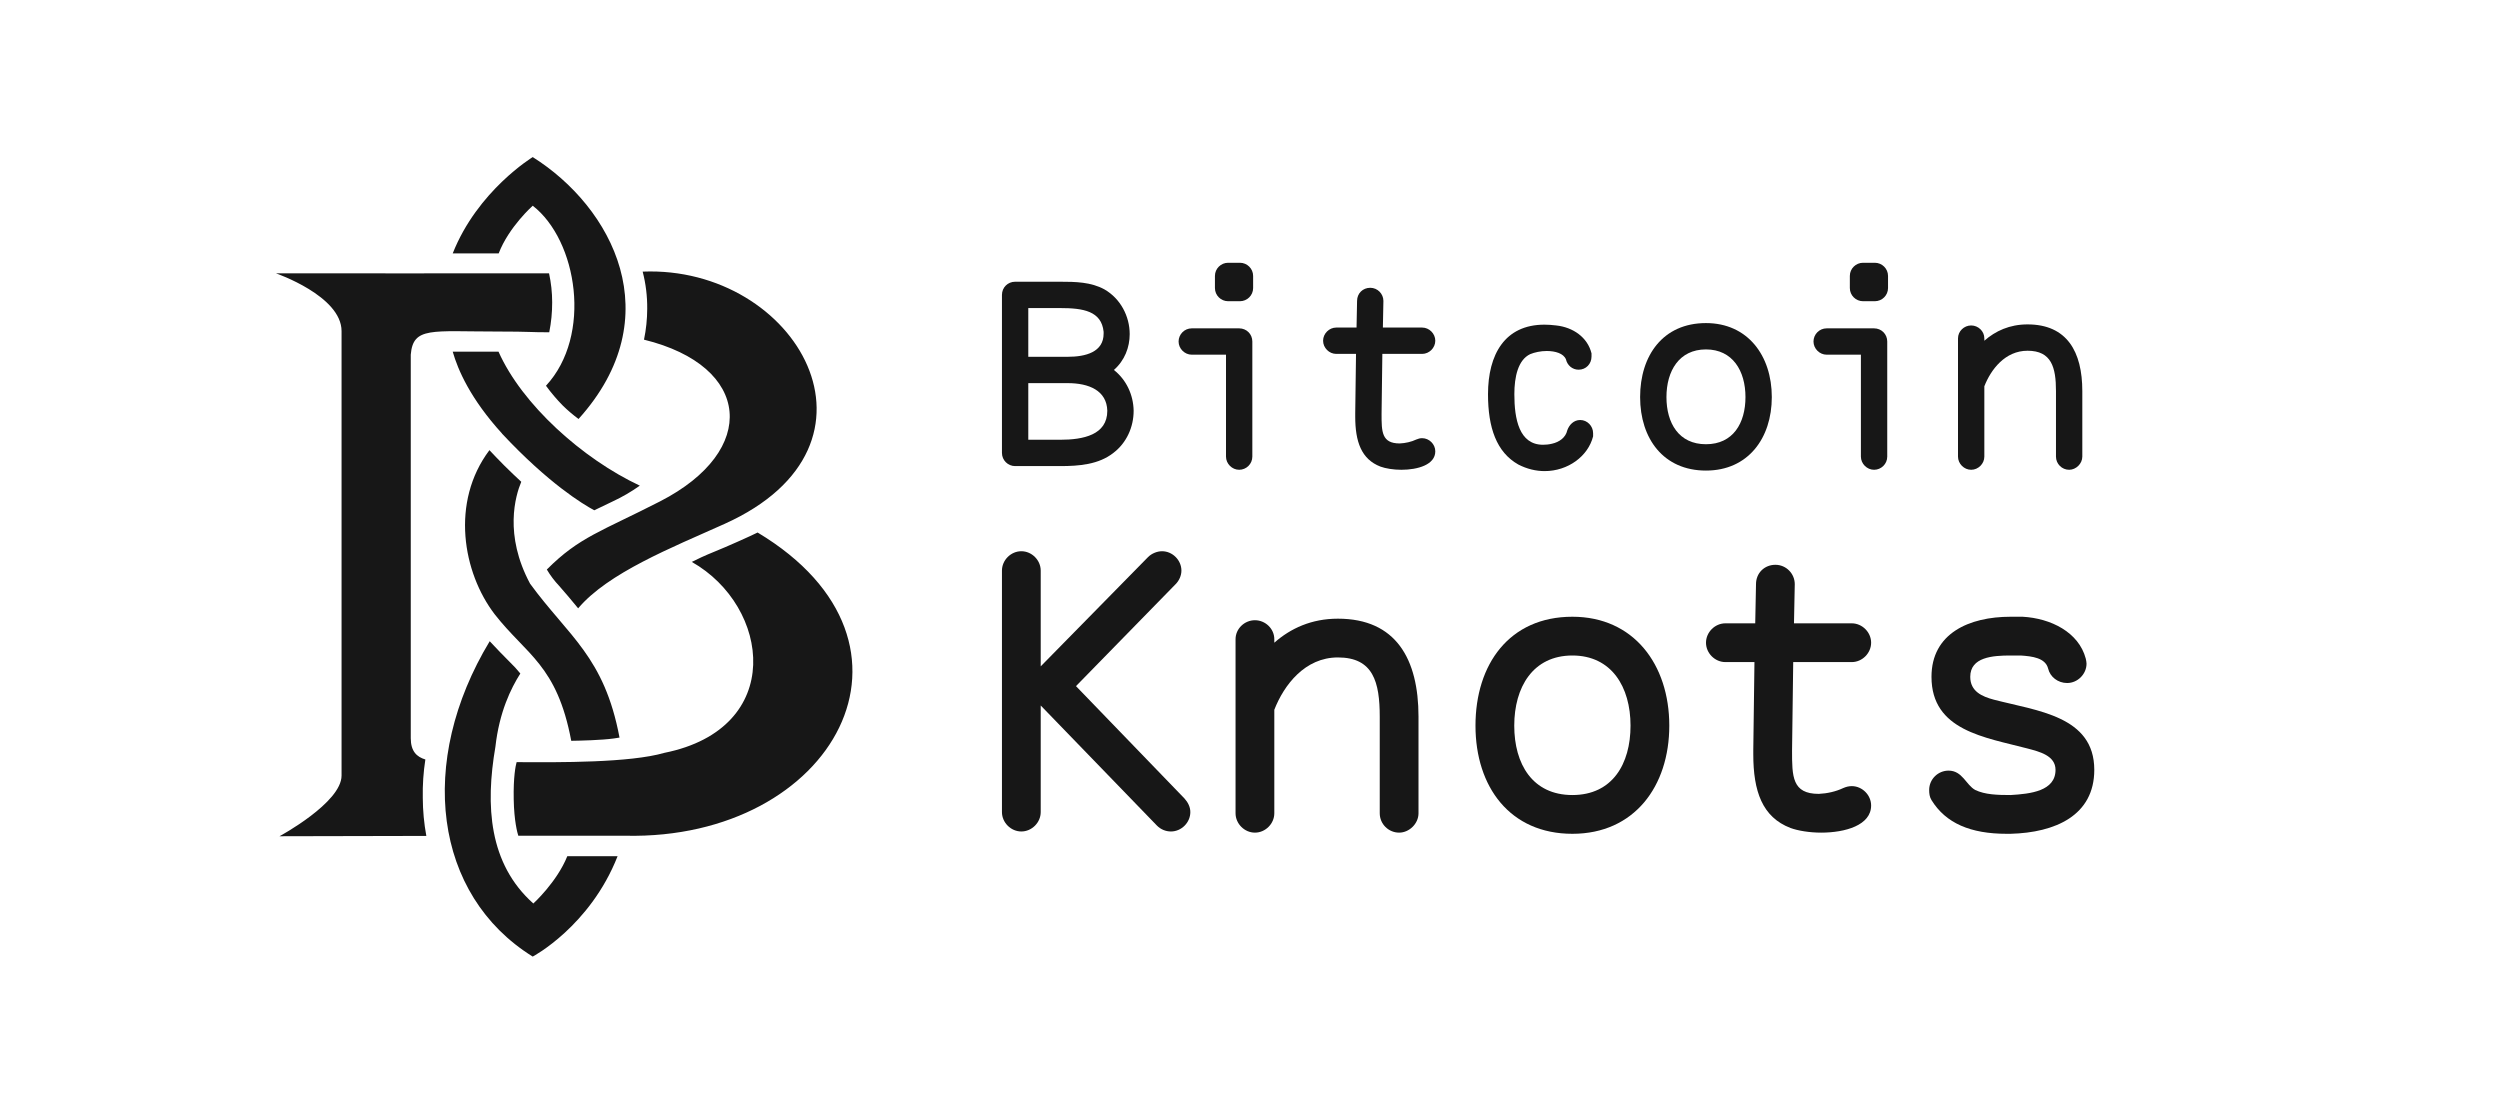
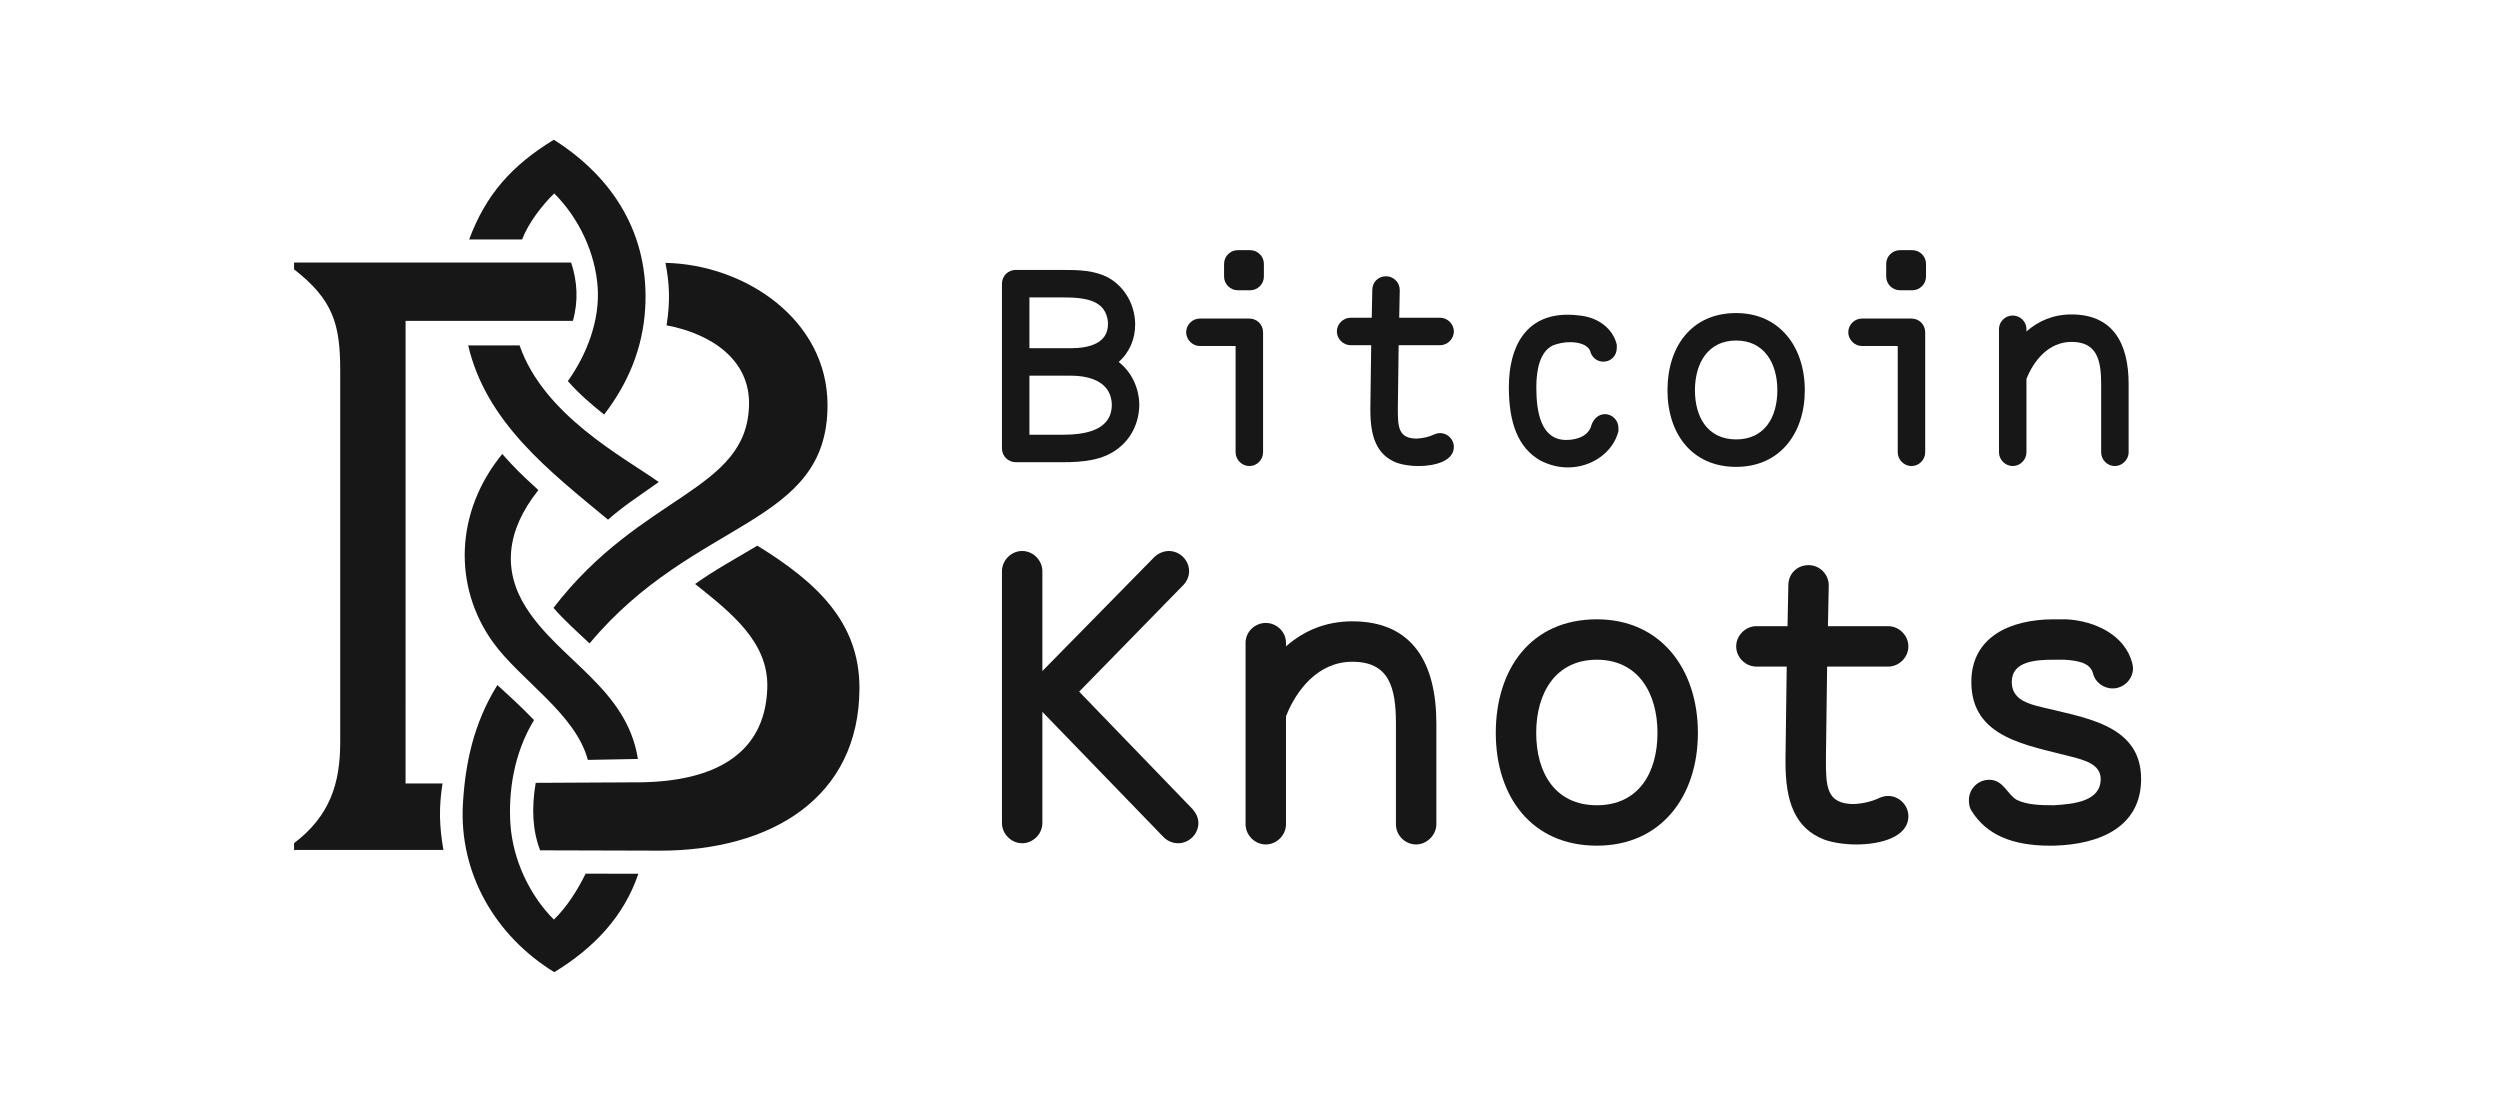
<svg xmlns="http://www.w3.org/2000/svg" width="1024" height="456" viewBox="0 0 1024 456" fill="none">
-   <path d="M205.647 177.59C192.696 163.372 187.546 151.479 185.432 144.045H204.195C213.813 165.683 238.55 187.891 262.069 198.925C258.549 201.429 254.806 203.604 250.887 205.421C247.033 207.302 244.743 208.394 243.412 209.014C238.712 206.492 224.663 197.974 205.632 177.618L205.647 177.59ZM265.099 126.501C265.086 130.744 264.645 134.974 263.781 139.127C307.881 149.943 310.882 184.587 270.369 205.358C246.343 217.681 237.254 219.935 223.98 233.28C225.416 235.705 227.12 237.962 229.06 240.009C231.173 242.341 234.45 246.301 236.81 249.168C249.098 234.64 274.949 224.388 296.769 214.588C368.876 182.177 326.362 108.697 263.239 111.254C264.523 116.233 265.149 121.36 265.099 126.501ZM251.416 302.476C252.318 302.35 253.093 302.23 253.755 302.11C247.519 268.953 232.907 260.702 217.117 239.072C206.372 219.019 211.121 203.033 213.51 197.34C211.657 195.627 209.085 193.211 206.633 190.766C204.054 188.187 201.983 186.003 200.475 184.382C184.439 205.675 189.582 234.598 202.624 251.606C215.644 268.269 228.165 272.419 233.978 303.435C237.789 303.378 246.279 303.181 251.416 302.476ZM114.481 342.525L174.624 342.391C173.678 337.256 173.192 332.048 173.173 326.827C173.065 321.559 173.419 316.292 174.229 311.086C170.707 310.022 168.248 307.754 168.248 302.35V145.285C169.185 133.759 176.766 135.795 203.547 135.795C217.638 135.795 217.73 136.147 224.973 136.098C225.784 132.045 226.185 127.922 226.171 123.789C226.166 119.809 225.736 115.841 224.888 111.952H217.068C197.65 112.015 134.801 111.952 113.016 111.952C113.016 111.952 139.902 121.21 139.902 135.626V317.688C139.902 328.792 114.481 342.525 114.481 342.525ZM292.859 225.868C288.631 227.573 285.44 229.095 283.354 230.159C315.532 248.372 321.986 298.326 272.137 308.367C258.102 312.439 229.32 312.291 211.607 312.171C211.163 313.757 210.254 318.188 210.416 327.383C210.579 336.402 211.924 341.158 212.298 342.32H256.263C341.559 344.117 386.236 263.661 310.318 218.118C307.555 219.52 297.435 224.029 292.859 225.868ZM204.266 103.779C208.401 92.978 218.209 84.262 218.209 84.262C236.528 98.473 242.7 137.444 223.634 158.003C225.747 160.9 228.072 163.637 230.588 166.19C232.593 168.139 234.725 169.952 236.972 171.615C274.702 129.764 250.803 84.84 218.209 64.344C218.209 64.344 195.606 78.062 185.432 103.8L204.266 103.779ZM232.371 350.691C228.101 361.309 218.456 370.073 218.456 370.073C200.179 353.755 198.777 330.018 202.92 305.865C204.512 291.654 209.261 281.952 213.129 275.872C211.807 274.225 210.379 272.667 208.852 271.207C206.619 269.037 203.124 265.352 200.588 262.647C170.728 312.073 177.625 366.635 218.202 391.817C218.202 391.817 241.679 379.423 252.966 350.691H232.371Z" fill="#171717" />
-   <path d="M410.4 185.519V120.791C410.4 117.771 412.774 115.397 415.794 115.397H434.242C440.499 115.397 446.864 115.505 452.366 118.526C458.946 122.302 462.722 129.529 462.722 136.865C462.722 142.259 460.672 147.653 456.249 151.537C461.32 155.528 464.232 161.678 464.34 168.258C464.34 174.947 461.427 181.42 456.033 185.519C449.992 190.266 442.009 190.913 434.242 190.913H415.794C412.882 190.913 410.4 188.54 410.4 185.519ZM421.188 180.125H434.242C443.627 180.125 453.552 178.183 453.552 168.258C453.336 159.952 446.001 156.931 437.37 156.931H421.188V180.125ZM421.188 146.143H437.37C444.706 146.143 452.042 144.201 452.042 136.65V135.894C451.179 127.372 443.627 126.185 434.242 126.185H421.188V146.143Z" fill="#171717" />
-   <path d="M482.751 139.886C482.751 136.973 485.124 134.492 488.145 134.492H507.563C510.584 134.492 512.957 136.865 512.957 139.886V187.029C512.957 190.05 510.476 192.423 507.563 192.423C504.65 192.423 502.169 189.942 502.169 187.029V145.28H488.145C485.232 145.28 482.751 142.799 482.751 139.886ZM497.638 117.986V113.024C497.638 110.003 500.119 107.63 503.032 107.63H507.887C510.799 107.63 513.28 110.003 513.28 113.024V117.986C513.28 121.007 510.799 123.38 507.887 123.38H503.032C500.119 123.38 497.638 121.007 497.638 117.986Z" fill="#171717" />
-   <path d="M541.939 139.562C541.939 136.65 544.421 134.168 547.333 134.168H555.64L555.856 123.272C555.856 120.144 558.229 117.878 561.25 117.878C564.27 117.878 566.644 120.36 566.644 123.272L566.428 134.168H582.502C585.415 134.168 587.896 136.65 587.896 139.562C587.896 142.475 585.415 144.956 582.502 144.956H566.212L565.889 169.553C565.889 176.781 565.889 181.635 573.332 181.635C575.706 181.527 578.079 180.988 580.129 180.017C580.884 179.694 581.639 179.478 582.502 179.478C585.415 179.478 587.896 181.959 587.896 184.872C587.896 190.374 580.668 192.423 573.98 192.423C570.743 192.423 567.507 191.884 565.457 191.129C557.582 188.108 555.101 180.88 555.101 170.632V169.337L555.424 144.956H547.333C544.421 144.956 541.939 142.475 541.939 139.562Z" fill="#171717" />
-   <path d="M609.49 161.462C609.49 145.172 616.394 132.982 632.576 132.982C634.087 132.982 635.705 133.089 637.431 133.305C644.335 134.06 650.269 138.16 651.887 144.741V146.035C651.887 149.056 649.621 151.429 646.601 151.429C644.012 151.429 641.962 149.595 641.423 147.222C640.452 144.74 636.999 143.77 633.547 143.77C631.066 143.77 628.585 144.309 626.751 145.064C621.788 147.437 620.278 154.342 620.278 161.462C620.278 171.603 622.22 182.175 632.037 182.175C633.116 182.175 634.41 182.067 635.705 181.743C638.618 181.096 641.315 179.262 641.962 176.241C642.717 174.084 644.551 172.034 647.248 172.034C650.161 172.034 652.534 174.515 652.534 177.428V178.723C650.484 186.921 642.178 192.963 632.684 192.963C629.124 192.963 625.456 192.1 621.896 190.266C612.942 185.195 609.49 175.163 609.49 161.462Z" fill="#171717" />
-   <path d="M671.792 162.649C671.792 145.604 681.177 132.334 698.762 132.334C715.807 132.334 725.732 145.604 725.732 162.649C725.732 179.478 716.023 192.747 698.762 192.747C681.393 192.747 671.792 179.694 671.792 162.649ZM682.58 162.649C682.58 173.329 687.65 181.959 698.762 181.959C709.873 181.959 714.944 173.329 714.944 162.649C714.944 151.861 709.658 143.122 698.762 143.122C687.758 143.122 682.58 151.968 682.58 162.649Z" fill="#171717" />
-   <path d="M742.808 139.886C742.808 136.973 745.181 134.492 748.202 134.492H767.62C770.641 134.492 773.014 136.865 773.014 139.886V187.029C773.014 190.05 770.533 192.423 767.62 192.423C764.708 192.423 762.226 189.942 762.226 187.029V145.28H748.202C745.289 145.28 742.808 142.799 742.808 139.886ZM757.695 117.986V113.024C757.695 110.003 760.177 107.63 763.089 107.63H767.944C770.857 107.63 773.338 110.003 773.338 113.024V117.986C773.338 121.007 770.857 123.38 767.944 123.38H763.089C760.177 123.38 757.695 121.007 757.695 117.986Z" fill="#171717" />
-   <path d="M801.997 187.029V138.591C801.997 135.679 804.478 133.305 807.391 133.305C810.304 133.305 812.785 135.679 812.785 138.591V139.562C817.316 135.571 823.141 132.874 830.477 132.874C846.659 132.874 852.916 144.093 852.916 160.167V187.029C852.916 189.942 850.327 192.423 847.522 192.423C844.609 192.423 842.128 190.05 842.128 187.029V160.167C842.128 150.458 840.294 143.662 830.477 143.662C821.307 143.662 815.482 151.321 812.785 158.225V187.029C812.785 189.942 810.304 192.423 807.391 192.423C804.478 192.423 801.997 189.942 801.997 187.029Z" fill="#171717" />
-   <path d="M410.4 332.634V233.722C410.4 229.436 414.052 225.784 418.339 225.784C422.625 225.784 426.277 229.436 426.277 233.722V272.938L470.255 228.166C471.684 226.737 473.907 225.784 475.971 225.784C480.257 225.784 483.909 229.436 483.909 233.722C483.909 235.786 482.956 237.85 481.528 239.279L440.725 281.035L485.179 327.077C486.608 328.664 487.561 330.57 487.561 332.634C487.561 336.92 483.909 340.572 479.622 340.572C477.558 340.572 475.494 339.778 473.907 338.19L426.277 288.973V332.634C426.277 336.92 422.625 340.572 418.339 340.572C414.052 340.572 410.4 336.92 410.4 332.634Z" fill="#171717" />
-   <path d="M506.082 333.11V261.824C506.082 257.537 509.733 254.044 514.02 254.044C518.307 254.044 521.958 257.537 521.958 261.824V263.253C528.626 257.379 537.2 253.409 547.996 253.409C571.811 253.409 581.019 269.921 581.019 293.577V333.11C581.019 337.397 577.209 341.048 573.081 341.048C568.794 341.048 565.143 337.555 565.143 333.11V293.577C565.143 279.288 562.444 269.286 547.996 269.286C534.501 269.286 525.927 280.558 521.958 290.719V333.11C521.958 337.397 518.307 341.048 514.02 341.048C509.733 341.048 506.082 337.397 506.082 333.11Z" fill="#171717" />
-   <path d="M604.359 297.229C604.359 272.144 618.172 252.616 644.051 252.616C669.136 252.616 683.742 272.144 683.742 297.229C683.742 321.996 669.453 341.525 644.051 341.525C618.489 341.525 604.359 322.314 604.359 297.229ZM620.236 297.229C620.236 312.947 627.698 325.648 644.051 325.648C660.404 325.648 667.866 312.947 667.866 297.229C667.866 281.352 660.086 268.492 644.051 268.492C627.857 268.492 620.236 281.511 620.236 297.229Z" fill="#171717" />
-   <path d="M698.778 263.253C698.778 258.966 702.43 255.315 706.717 255.315H718.942L719.259 239.279C719.259 234.675 722.752 231.341 727.198 231.341C731.643 231.341 735.136 234.993 735.136 239.279L734.818 255.315H758.475C762.761 255.315 766.413 258.966 766.413 263.253C766.413 267.54 762.761 271.191 758.475 271.191H734.501L734.025 307.39C734.025 318.027 734.024 325.172 744.979 325.172C748.472 325.013 751.965 324.219 754.982 322.79C756.093 322.314 757.204 321.996 758.475 321.996C762.761 321.996 766.413 325.648 766.413 329.935C766.413 338.032 755.775 341.048 745.932 341.048C741.169 341.048 736.406 340.254 733.389 339.143C721.8 334.698 718.148 324.06 718.148 308.977V307.072L718.624 271.191H706.717C702.43 271.191 698.778 267.54 698.778 263.253Z" fill="#171717" />
-   <path d="M790.185 323.584C790.185 319.139 793.836 315.646 798.123 315.646C803.839 315.646 805.268 321.52 809.078 323.584C813.047 325.489 818.128 325.648 823.526 325.648C831.623 325.172 841.943 324.06 841.943 315.328C841.943 309.454 835.274 307.866 830.511 306.596C813.047 301.992 791.137 299.293 791.137 277.224C791.137 259.442 806.538 252.616 823.526 252.616H828.447C840.037 253.251 851.469 258.966 854.326 269.762C854.485 270.556 854.644 271.191 854.644 271.826C854.644 276.113 850.992 279.765 846.706 279.765C842.895 279.765 839.72 277.224 838.926 273.89C837.815 269.445 832.417 268.81 827.654 268.492H823.526C816.222 268.492 807.014 269.127 807.014 277.224C807.014 283.257 811.936 285.321 816.699 286.591C834.322 291.196 857.819 293.26 857.819 315.328C857.819 334.062 841.784 341.048 823.526 341.525H821.938C807.173 341.525 797.012 337.238 791.137 327.712C790.344 326.442 790.185 325.013 790.185 323.584Z" fill="#171717" />
+   <path d="M240.776 311.256C235.734 292.29 213.043 278.567 201.862 262.977C185.704 240.448 186.159 209.848 205.727 185.957C211.415 192.328 212.781 193.584 220.516 200.747C207.052 217.649 206.012 233.904 215.43 248.796C229.13 270.459 256.779 282.009 261.286 310.871C261.286 310.871 251.047 311.099 240.776 311.256Z" fill="#171717" />
+   <path d="M284.721 239.199C299.511 251.031 314.844 262.957 314.284 281.743C313.461 309.371 291.922 319.971 262.651 320.428C259.119 320.483 219.42 320.655 219.42 320.655C217.637 331.163 218.168 340.313 221.236 348.294C221.236 348.294 270.468 348.432 270.344 348.432C315.554 348.432 352.029 326.96 352.029 281.743C352.029 254.822 334.55 238.517 310.204 223.5C300.648 229.188 292.685 233.511 284.721 239.199Z" fill="#171717" />
+   <path d="M241.49 263.545C236.907 259.248 230.796 253.761 226.701 248.983C262.692 202.112 305.924 201.429 306.805 165.943C307.272 147.132 291.075 136.679 273.029 133.252C274.628 123.201 274.172 115.891 272.573 107.668C305.238 108.353 338.953 130.968 338.953 165.943C338.953 215.763 284.476 211.983 241.49 263.545Z" fill="#171717" />
+   <path d="M181.257 320.911H166.12L166.13 131.427C166.13 131.427 212.145 131.427 234.651 131.427C236.936 123.432 236.509 115.235 233.93 107.536H120.444V110.322C136.434 122.745 139.348 132.824 139.348 151.571V304.127C139.348 320.966 135.063 334.27 120.444 345.36V348.146C120.444 348.146 162.797 348.1 181.622 348.145C179.903 338.118 179.733 330.67 181.257 320.911Z" fill="#171717" />
+   <path d="M227.01 79.226C237.082 89.266 243.832 103.492 244.808 117.703C245.735 131.189 240.438 145.072 232.597 156.096C237.063 161.252 242.416 165.791 247.445 169.801C257.343 156.96 263.333 142.487 264.277 126.217C266.01 96.328 251.502 72.875 226.853 57.231C209.604 67.764 199.018 79.681 192.165 98.074C199.342 98.074 206.643 98.059 213.866 98.074C216.379 91.45 221.9 84.185 227.01 79.226Z" fill="#171717" />
+   <path d="M239.879 357.83C236.621 364.487 232.199 371.503 226.879 376.665C216.808 366.624 210.058 351.944 209.082 337.733C208.155 324.247 210.514 308.422 218.737 294.945C213.504 289.484 208.726 285.161 203.72 280.61C193.898 296.372 190.557 312.948 189.613 329.219C187.954 357.83 203.013 383.471 227.037 398.204C243.042 388.431 255.459 375.629 261.486 357.877C254.31 357.877 247.134 357.877 239.91 357.861L239.879 357.83Z" fill="#171717" />
+   <path d="M269.831 197.441C255.338 187.179 222.698 170.045 212.826 141.476H191.766C199.152 173.135 225.267 193.16 249.044 212.858C255.669 207.035 261.151 203.609 269.831 197.441Z" fill="#171717" />
+   <path d="M410.4 183.694V116.191C410.4 113.041 412.875 110.566 416.026 110.566H435.264C441.789 110.566 448.427 110.679 454.165 113.829C461.027 117.766 464.965 125.304 464.965 132.955C464.965 138.58 462.827 144.205 458.215 148.255C463.503 152.418 466.54 158.831 466.653 165.693C466.653 172.669 463.615 179.419 457.99 183.694C451.69 188.644 443.364 189.319 435.264 189.319H416.026C412.988 189.319 410.4 186.844 410.4 183.694ZM421.651 178.069H435.264C445.052 178.069 455.402 176.044 455.402 165.693C455.177 157.031 447.527 153.88 438.527 153.88H421.651V178.069ZM421.651 142.63H438.527C446.177 142.63 453.827 140.605 453.827 132.73V131.942C452.927 123.054 445.052 121.817 435.264 121.817H421.651V142.63Z" fill="#171717" />
+   <path d="M485.852 136.105C485.852 133.067 488.327 130.479 491.477 130.479H511.728C514.878 130.479 517.353 132.955 517.353 136.105V185.269C517.353 188.419 514.766 190.894 511.728 190.894C508.691 190.894 506.103 188.307 506.103 185.269V141.73H491.477C488.44 141.73 485.852 139.142 485.852 136.105ZM501.378 113.266V108.091C501.378 104.941 503.965 102.466 507.003 102.466H512.066C515.103 102.466 517.691 104.941 517.691 108.091V113.266C517.691 116.416 515.103 118.891 512.066 118.891H507.003C503.965 118.891 501.378 116.416 501.378 113.266Z" fill="#171717" />
+   <path d="M547.579 135.767C547.579 132.73 550.166 130.142 553.204 130.142H561.867L562.092 118.779C562.092 115.516 564.567 113.154 567.717 113.154C570.867 113.154 573.342 115.741 573.342 118.779L573.117 130.142H589.88C592.918 130.142 595.505 132.73 595.505 135.767C595.505 138.805 592.918 141.392 589.88 141.392H572.892L572.555 167.043C572.555 174.581 572.555 179.644 580.317 179.644C582.792 179.531 585.268 178.969 587.405 177.956C588.193 177.619 588.98 177.394 589.88 177.394C592.918 177.394 595.505 179.981 595.505 183.019C595.505 188.757 587.968 190.894 580.992 190.894C577.617 190.894 574.242 190.332 572.105 189.544C563.892 186.394 561.304 178.856 561.304 168.168V166.818L561.642 141.392H553.204C550.166 141.392 547.579 138.805 547.579 135.767Z" fill="#171717" />
+   <path d="M618.025 158.606C618.025 141.617 625.225 128.904 642.101 128.904C643.676 128.904 645.364 129.017 647.164 129.242C654.364 130.029 660.552 134.305 662.239 141.167V142.517C662.239 145.668 659.877 148.143 656.727 148.143C654.027 148.143 651.889 146.23 651.326 143.755C650.314 141.167 646.714 140.155 643.114 140.155C640.526 140.155 637.938 140.717 636.026 141.505C630.851 143.98 629.276 151.18 629.276 158.606C629.276 169.181 631.301 180.206 641.539 180.206C642.664 180.206 644.014 180.094 645.364 179.756C648.401 179.081 651.214 177.169 651.889 174.019C652.677 171.769 654.589 169.631 657.402 169.631C660.439 169.631 662.914 172.219 662.914 175.256V176.606C660.777 185.157 652.114 191.457 642.214 191.457C638.501 191.457 634.676 190.557 630.963 188.644C621.625 183.357 618.025 172.894 618.025 158.606Z" fill="#171717" />
+   <path d="M682.998 159.843C682.998 142.067 692.786 128.229 711.124 128.229C728.9 128.229 739.25 142.067 739.25 159.843C739.25 177.394 729.125 191.232 711.124 191.232C693.011 191.232 682.998 177.619 682.998 159.843ZM694.248 159.843C694.248 170.981 699.536 179.981 711.124 179.981C722.712 179.981 728 170.981 728 159.843C728 148.593 722.487 139.48 711.124 139.48C699.649 139.48 694.248 148.705 694.248 159.843Z" fill="#171717" />
+   <path d="M757.058 136.105C757.058 133.067 759.533 130.479 762.684 130.479H782.934C786.085 130.479 788.56 132.955 788.56 136.105V185.269C788.56 188.419 785.972 190.894 782.934 190.894C779.897 190.894 777.309 188.307 777.309 185.269V141.73H762.684C759.646 141.73 757.058 139.142 757.058 136.105ZM772.584 113.266V108.091C772.584 104.941 775.172 102.466 778.209 102.466H783.272C786.31 102.466 788.897 104.941 788.897 108.091V113.266C788.897 116.416 786.31 118.891 783.272 118.891H778.209C775.172 118.891 772.584 116.416 772.584 113.266Z" fill="#171717" />
+   <path d="M818.785 185.269V134.755C818.785 131.717 821.372 129.242 824.41 129.242C827.447 129.242 830.035 131.717 830.035 134.755V135.767C834.76 131.604 840.836 128.792 848.486 128.792C865.361 128.792 871.887 140.492 871.887 157.256V185.269C871.887 188.307 869.187 190.894 866.262 190.894C863.224 190.894 860.636 188.419 860.636 185.269V157.256C860.636 147.13 858.724 140.042 848.486 140.042C838.923 140.042 832.848 148.03 830.035 155.23V185.269C830.035 188.307 827.447 190.894 824.41 190.894C821.372 190.894 818.785 188.307 818.785 185.269Z" fill="#171717" />
+   <path d="M410.4 337.115V233.964C410.4 229.493 414.209 225.685 418.679 225.685C423.149 225.685 426.958 229.493 426.958 233.964V274.86L472.821 228.169C474.311 226.679 476.629 225.685 478.782 225.685C483.252 225.685 487.06 229.493 487.06 233.964C487.06 236.116 486.067 238.269 484.577 239.759L442.025 283.304L488.385 331.32C489.875 332.976 490.869 334.963 490.869 337.115C490.869 341.586 487.06 345.394 482.59 345.394C480.437 345.394 478.285 344.566 476.629 342.91L426.958 291.583V337.115C426.958 341.586 423.149 345.394 418.679 345.394C414.209 345.394 410.4 341.586 410.4 337.115Z" fill="#171717" />
+   <path d="M510.184 337.612V263.27C510.184 258.8 513.992 255.157 518.462 255.157C522.933 255.157 526.741 258.8 526.741 263.27V264.76C533.695 258.634 542.636 254.495 553.895 254.495C578.73 254.495 588.334 271.714 588.334 296.385V337.612C588.334 342.083 584.36 345.891 580.055 345.891C575.585 345.891 571.776 342.248 571.776 337.612V296.385C571.776 281.483 568.962 271.052 553.895 271.052C539.821 271.052 530.88 282.808 526.741 293.404V337.612C526.741 342.083 522.933 345.891 518.462 345.891C513.992 345.891 510.184 342.083 510.184 337.612Z" fill="#171717" />
+   <path d="M612.674 300.193C612.674 274.032 627.079 253.667 654.067 253.667C680.228 253.667 695.46 274.032 695.46 300.193C695.46 326.022 680.559 346.387 654.067 346.387C627.41 346.387 612.674 326.353 612.674 300.193ZM629.231 300.193C629.231 316.584 637.013 329.83 654.067 329.83C671.121 329.83 678.903 316.584 678.903 300.193C678.903 283.636 670.79 270.224 654.067 270.224C637.179 270.224 629.231 283.801 629.231 300.193Z" fill="#171717" />
+   <path d="M711.141 264.76C711.141 260.29 714.949 256.482 719.42 256.482H732.169L732.5 239.759C732.5 234.957 736.143 231.48 740.779 231.48C745.415 231.48 749.057 235.288 749.057 239.759L748.726 256.482H773.396C777.867 256.482 781.675 260.29 781.675 264.76C781.675 269.231 777.867 273.039 773.396 273.039H748.395L747.898 310.789C747.898 321.883 747.898 329.334 759.323 329.334C762.965 329.168 766.608 328.34 769.754 326.85C770.913 326.353 772.072 326.022 773.396 326.022C777.867 326.022 781.675 329.83 781.675 334.301C781.675 342.745 770.582 345.891 760.316 345.891C755.349 345.891 750.382 345.063 747.236 343.904C735.149 339.268 731.341 328.175 731.341 312.445V310.458L731.838 273.039H719.42C714.949 273.039 711.141 269.231 711.141 264.76Z" fill="#171717" />
+   <path d="M806.466 327.678C806.466 323.042 810.274 319.399 814.745 319.399C820.705 319.399 822.196 325.525 826.169 327.678C830.309 329.665 835.607 329.83 841.236 329.83C849.681 329.334 860.443 328.175 860.443 319.068C860.443 312.942 853.489 311.286 848.522 309.962C830.309 305.16 807.46 302.345 807.46 279.331C807.46 260.787 823.52 253.667 841.236 253.667H846.369C858.456 254.329 870.377 260.29 873.357 271.549C873.523 272.377 873.689 273.039 873.689 273.701C873.689 278.172 869.88 281.98 865.41 281.98C861.436 281.98 858.125 279.331 857.297 275.854C856.138 271.218 850.508 270.555 845.541 270.224H841.236C833.62 270.224 824.017 270.887 824.017 279.331C824.017 285.622 829.15 287.775 834.117 289.099C852.495 293.901 877 296.054 877 319.068C877 338.606 860.277 345.891 841.236 346.387H839.581C824.182 346.387 813.586 341.917 807.46 331.983C806.632 330.658 806.466 329.168 806.466 327.678Z" fill="#171717" />
</svg>
